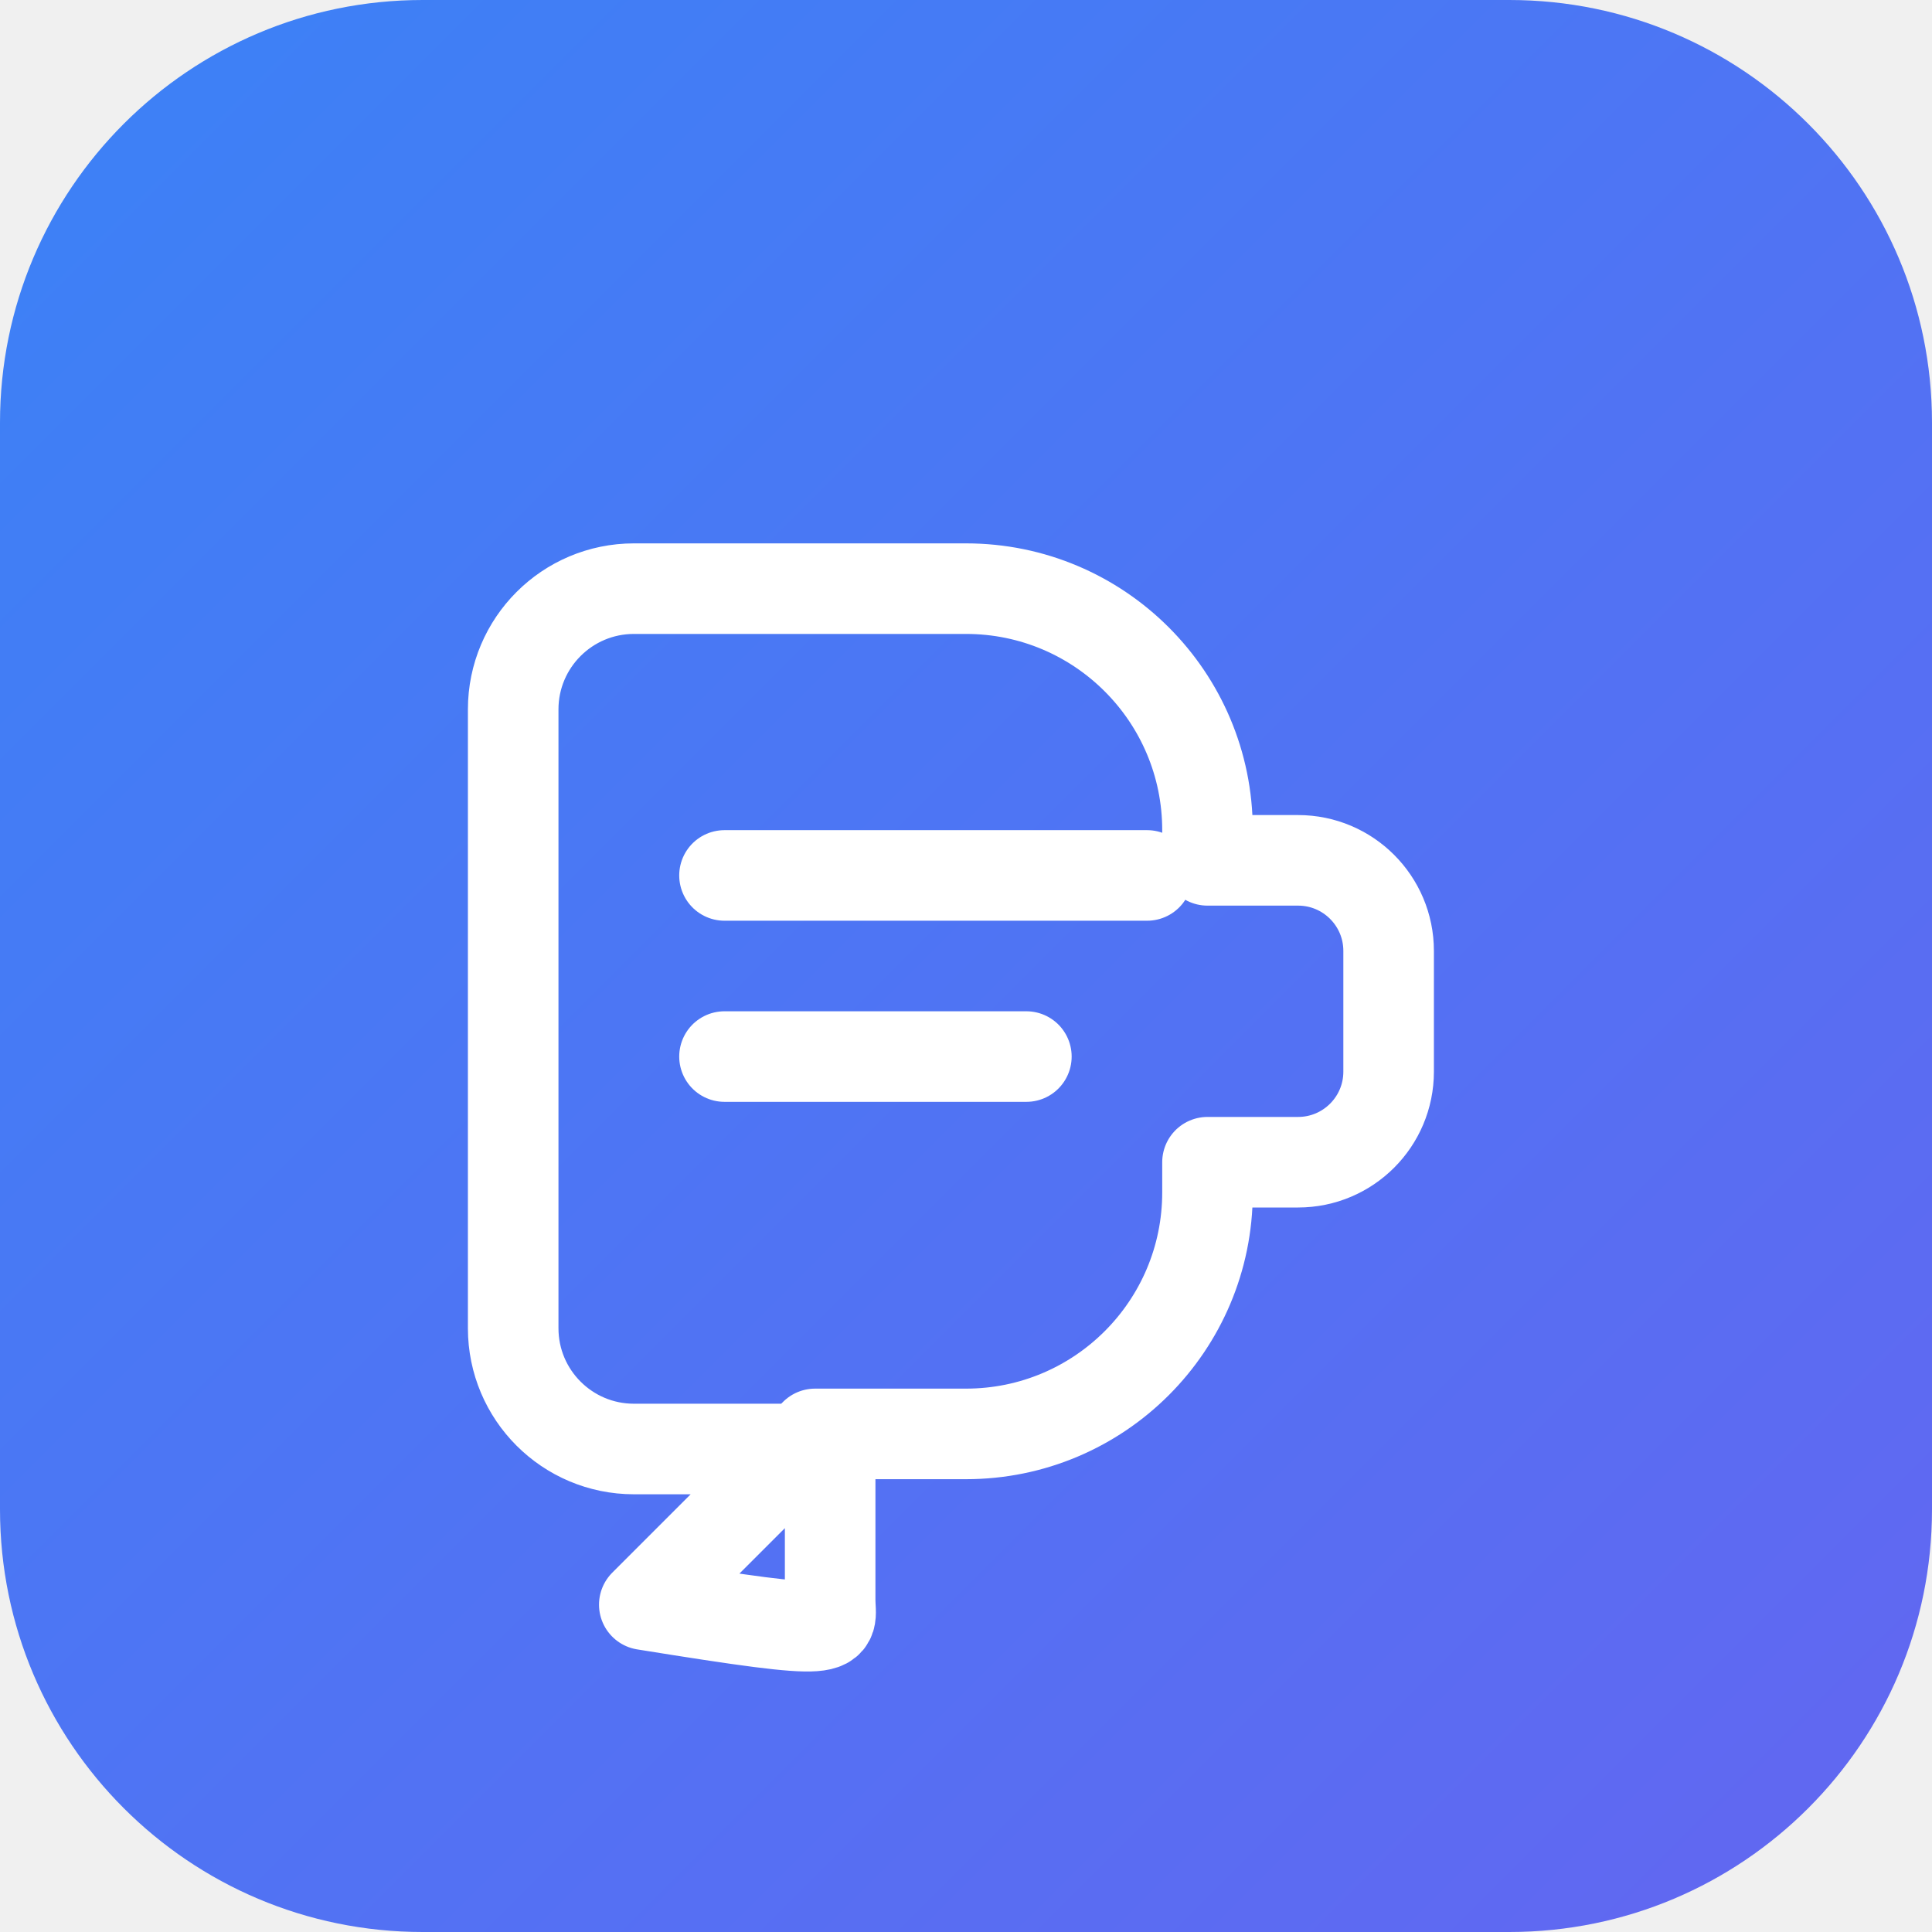
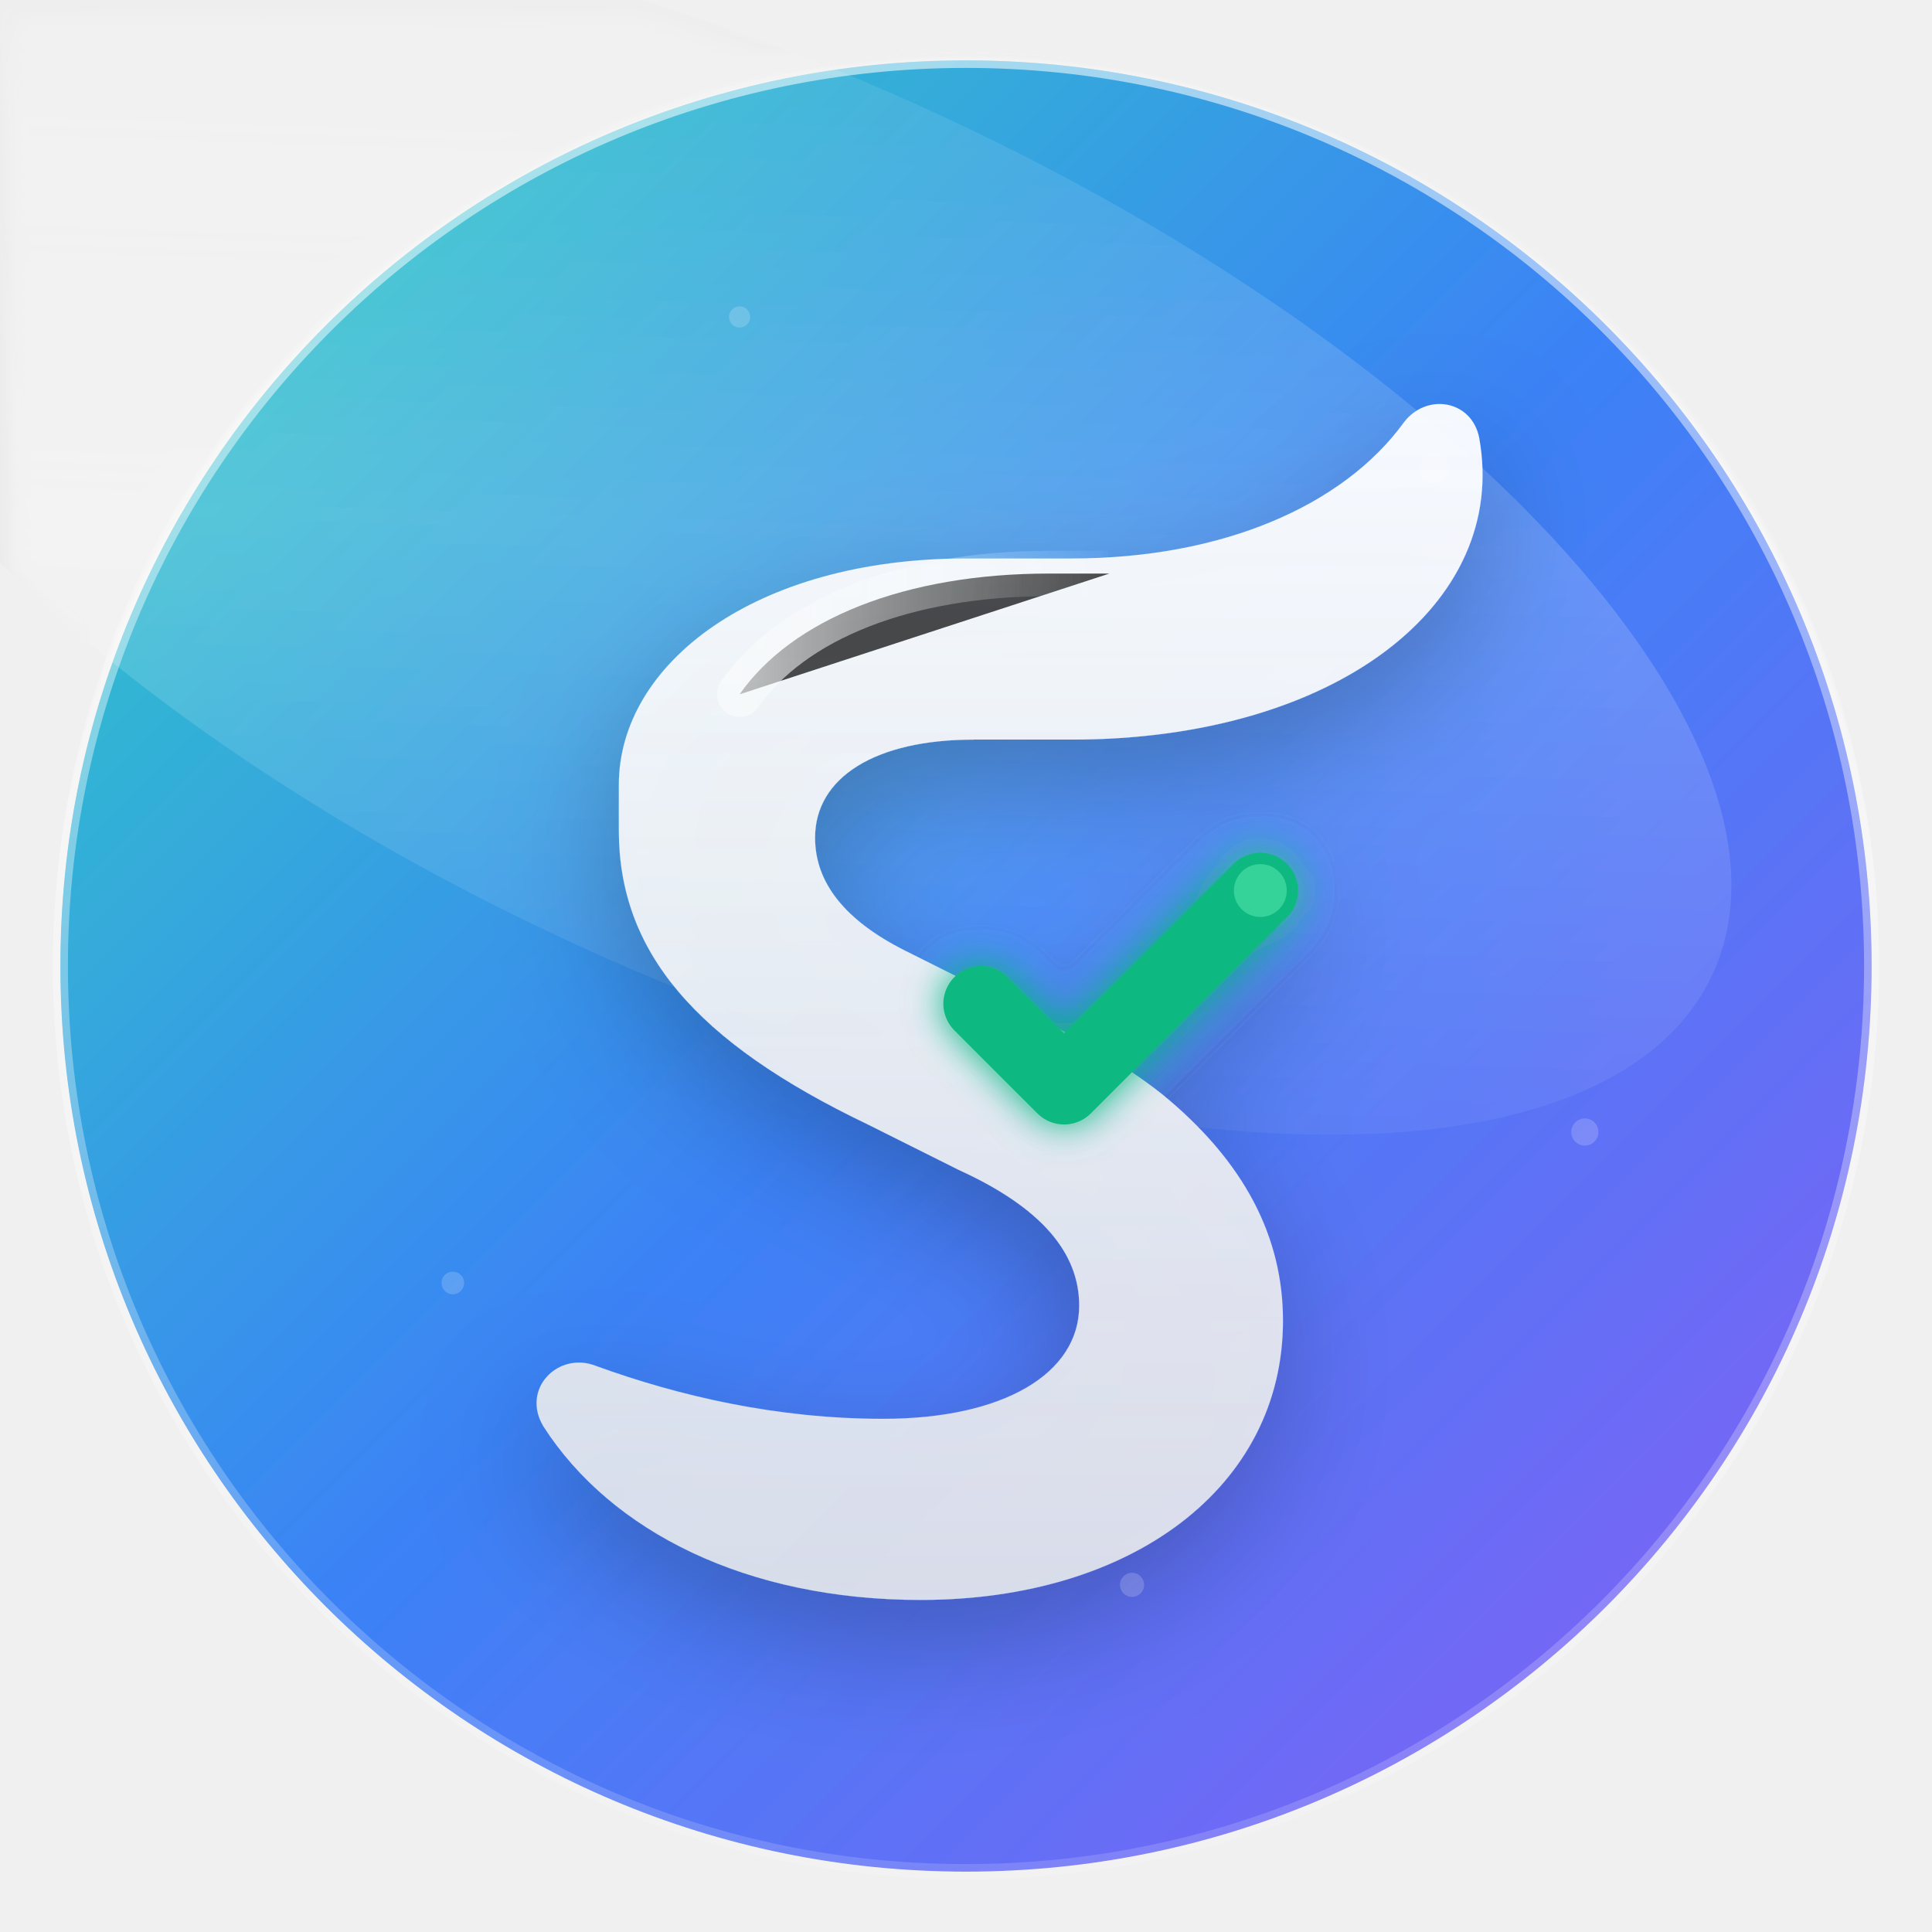
- <svg xmlns="http://www.w3.org/2000/svg" width="256" height="256" viewBox="0 0 256 256" fill="none">
-   <rect width="256" height="256" rx="56" fill="url(#g)" />
-   <path d="M68 94c0-8.837 7.163-16 16-16h44c17.673 0 32 14.327 32 32v4h12c6.627 0 12 5.373 12 12v16c0 6.627-5.373 12-12 12h-12v4c0 17.673-14.327 32-32 32h-20l-22.627 22.627C112.5 217 110 216 110 212v-20H84c-8.837 0-16-7.163-16-16V94Z" stroke="white" stroke-width="12" stroke-linejoin="round" />
-   <path d="M96 116h56M96 140h40" stroke="white" stroke-width="12" stroke-linecap="round" />
+ <svg xmlns="http://www.w3.org/2000/svg" width="256" height="256" viewBox="0 0 256 256" role="img">
  <defs>
-     <linearGradient id="g" x1="0" y1="0" x2="256" y2="256" gradientUnits="userSpaceOnUse">
-       <stop stop-color="#3B82F6" />
-       <stop offset="1" stop-color="#6366F1" />
+     <linearGradient id="bg" x1="0" y1="0" x2="1" y2="1">
+       <stop offset="0%" stop-color="#2DD4BF" />
+       <stop offset="50%" stop-color="#3B82F6" />
+       <stop offset="100%" stop-color="#8B5CF6" />
+     </linearGradient>
+     <linearGradient id="sheen" x1="0" y1="0" x2="1" y2="1">
+       <stop offset="0%" stop-color="white" stop-opacity="0.0" />
+       <stop offset="50%" stop-color="white" stop-opacity="0.18" />
+       <stop offset="100%" stop-color="white" stop-opacity="0.0" />
+     </linearGradient>
+     <linearGradient id="ribbon" x1="0" y1="0" x2="0" y2="1">
+       <stop offset="0%" stop-color="#FFFFFF" stop-opacity="0.95" />
+       <stop offset="100%" stop-color="#E5E7EB" stop-opacity="0.9" />
+     </linearGradient>
+     <filter id="inner" x="-50%" y="-50%" width="200%" height="200%">
+       <feOffset dx="0" dy="1" />
+       <feGaussianBlur stdDeviation="2" result="b" />
+       <feComposite in="SourceGraphic" in2="b" operator="arithmetic" k2="1" k3="-1" result="inner" />
+       <feColorMatrix in="inner" type="matrix" values="0 0 0 0 0                 0 0 0 0 0                 0 0 0 0 0                 0 0 0 .65 0" />
+       <feBlend in="SourceGraphic" mode="normal" />
+     </filter>
+     <filter id="softShadow" x="-30%" y="-30%" width="160%" height="160%">
+       <feDropShadow dx="0" dy="6" stdDeviation="8" flood-color="#000000" flood-opacity="0.25" />
+     </filter>
+     <filter id="glow" x="-50%" y="-50%" width="200%" height="200%">
+       <feGaussianBlur stdDeviation="2.5" result="g" />
+       <feMerge>
+         <feMergeNode in="g" />
+         <feMergeNode in="SourceGraphic" />
+       </feMerge>
+     </filter>
+     <linearGradient id="spec" x1="0" y1="0" x2="1" y2="0">
+       <stop offset="0%" stop-color="#FFFFFF" stop-opacity="0.65" />
+       <stop offset="100%" stop-color="#FFFFFF" stop-opacity="0" />
+     </linearGradient>
+     <linearGradient id="glassEdge" x1="0" y1="0" x2="0" y2="1">
+       <stop offset="0%" stop-color="#FFFFFF" stop-opacity="0.55" />
+       <stop offset="100%" stop-color="#FFFFFF" stop-opacity="0.15" />
    </linearGradient>
  </defs>
+   <g filter="url(#inner)">
+     <circle cx="128" cy="128" r="120" fill="url(#bg)" />
+     <ellipse cx="100" cy="70" rx="140" ry="60" transform="rotate(25 100 70)" fill="url(#sheen)" />
+     <circle cx="128" cy="128" r="120" fill="none" stroke="url(#glassEdge)" stroke-width="2" />
+   </g>
+   <g filter="url(#softShadow)">
+     <path d="M82 104c0-16 18-30 46-30h14c20 0 36-7 44-18 3-4 9-3 10 2 4 22-19 40-54 40h-13c-13 0-21 5-21 13 0 6 4 11 12 15l12 6c10 5 17 9 22 13 11 9 16 19 16 30 0 22-20 37-48 37-23 0-41-9-50-23-3-5 2-10 7-8 11 4 24 7 38 7 16 0 26-6 26-15 0-7-5-13-16-18l-12-6c-23-11-33-23-33-39Z" fill="url(#ribbon)" />
+     <path d="M98 92c7-10 22-16 41-16h8" stroke="url(#spec)" stroke-width="6" stroke-linecap="round" opacity=".7" />
+     <g filter="url(#glow)">
+       <path d="M167 118l-26 26-11-11" fill="none" stroke="#10B981" stroke-width="10" stroke-linecap="round" stroke-linejoin="round" />
+       <circle cx="167" cy="118" r="3.5" fill="#34D399" />
+     </g>
+   </g>
+   <g opacity=".18">
+     <circle cx="190" cy="62" r="2" fill="#FFFFFF" />
+     <circle cx="60" cy="170" r="1.5" fill="#FFFFFF" />
+     <circle cx="210" cy="150" r="1.8" fill="#FFFFFF" />
+     <circle cx="98" cy="42" r="1.4" fill="#FFFFFF" />
+     <circle cx="150" cy="210" r="1.6" fill="#FFFFFF" />
+   </g>
</svg>
